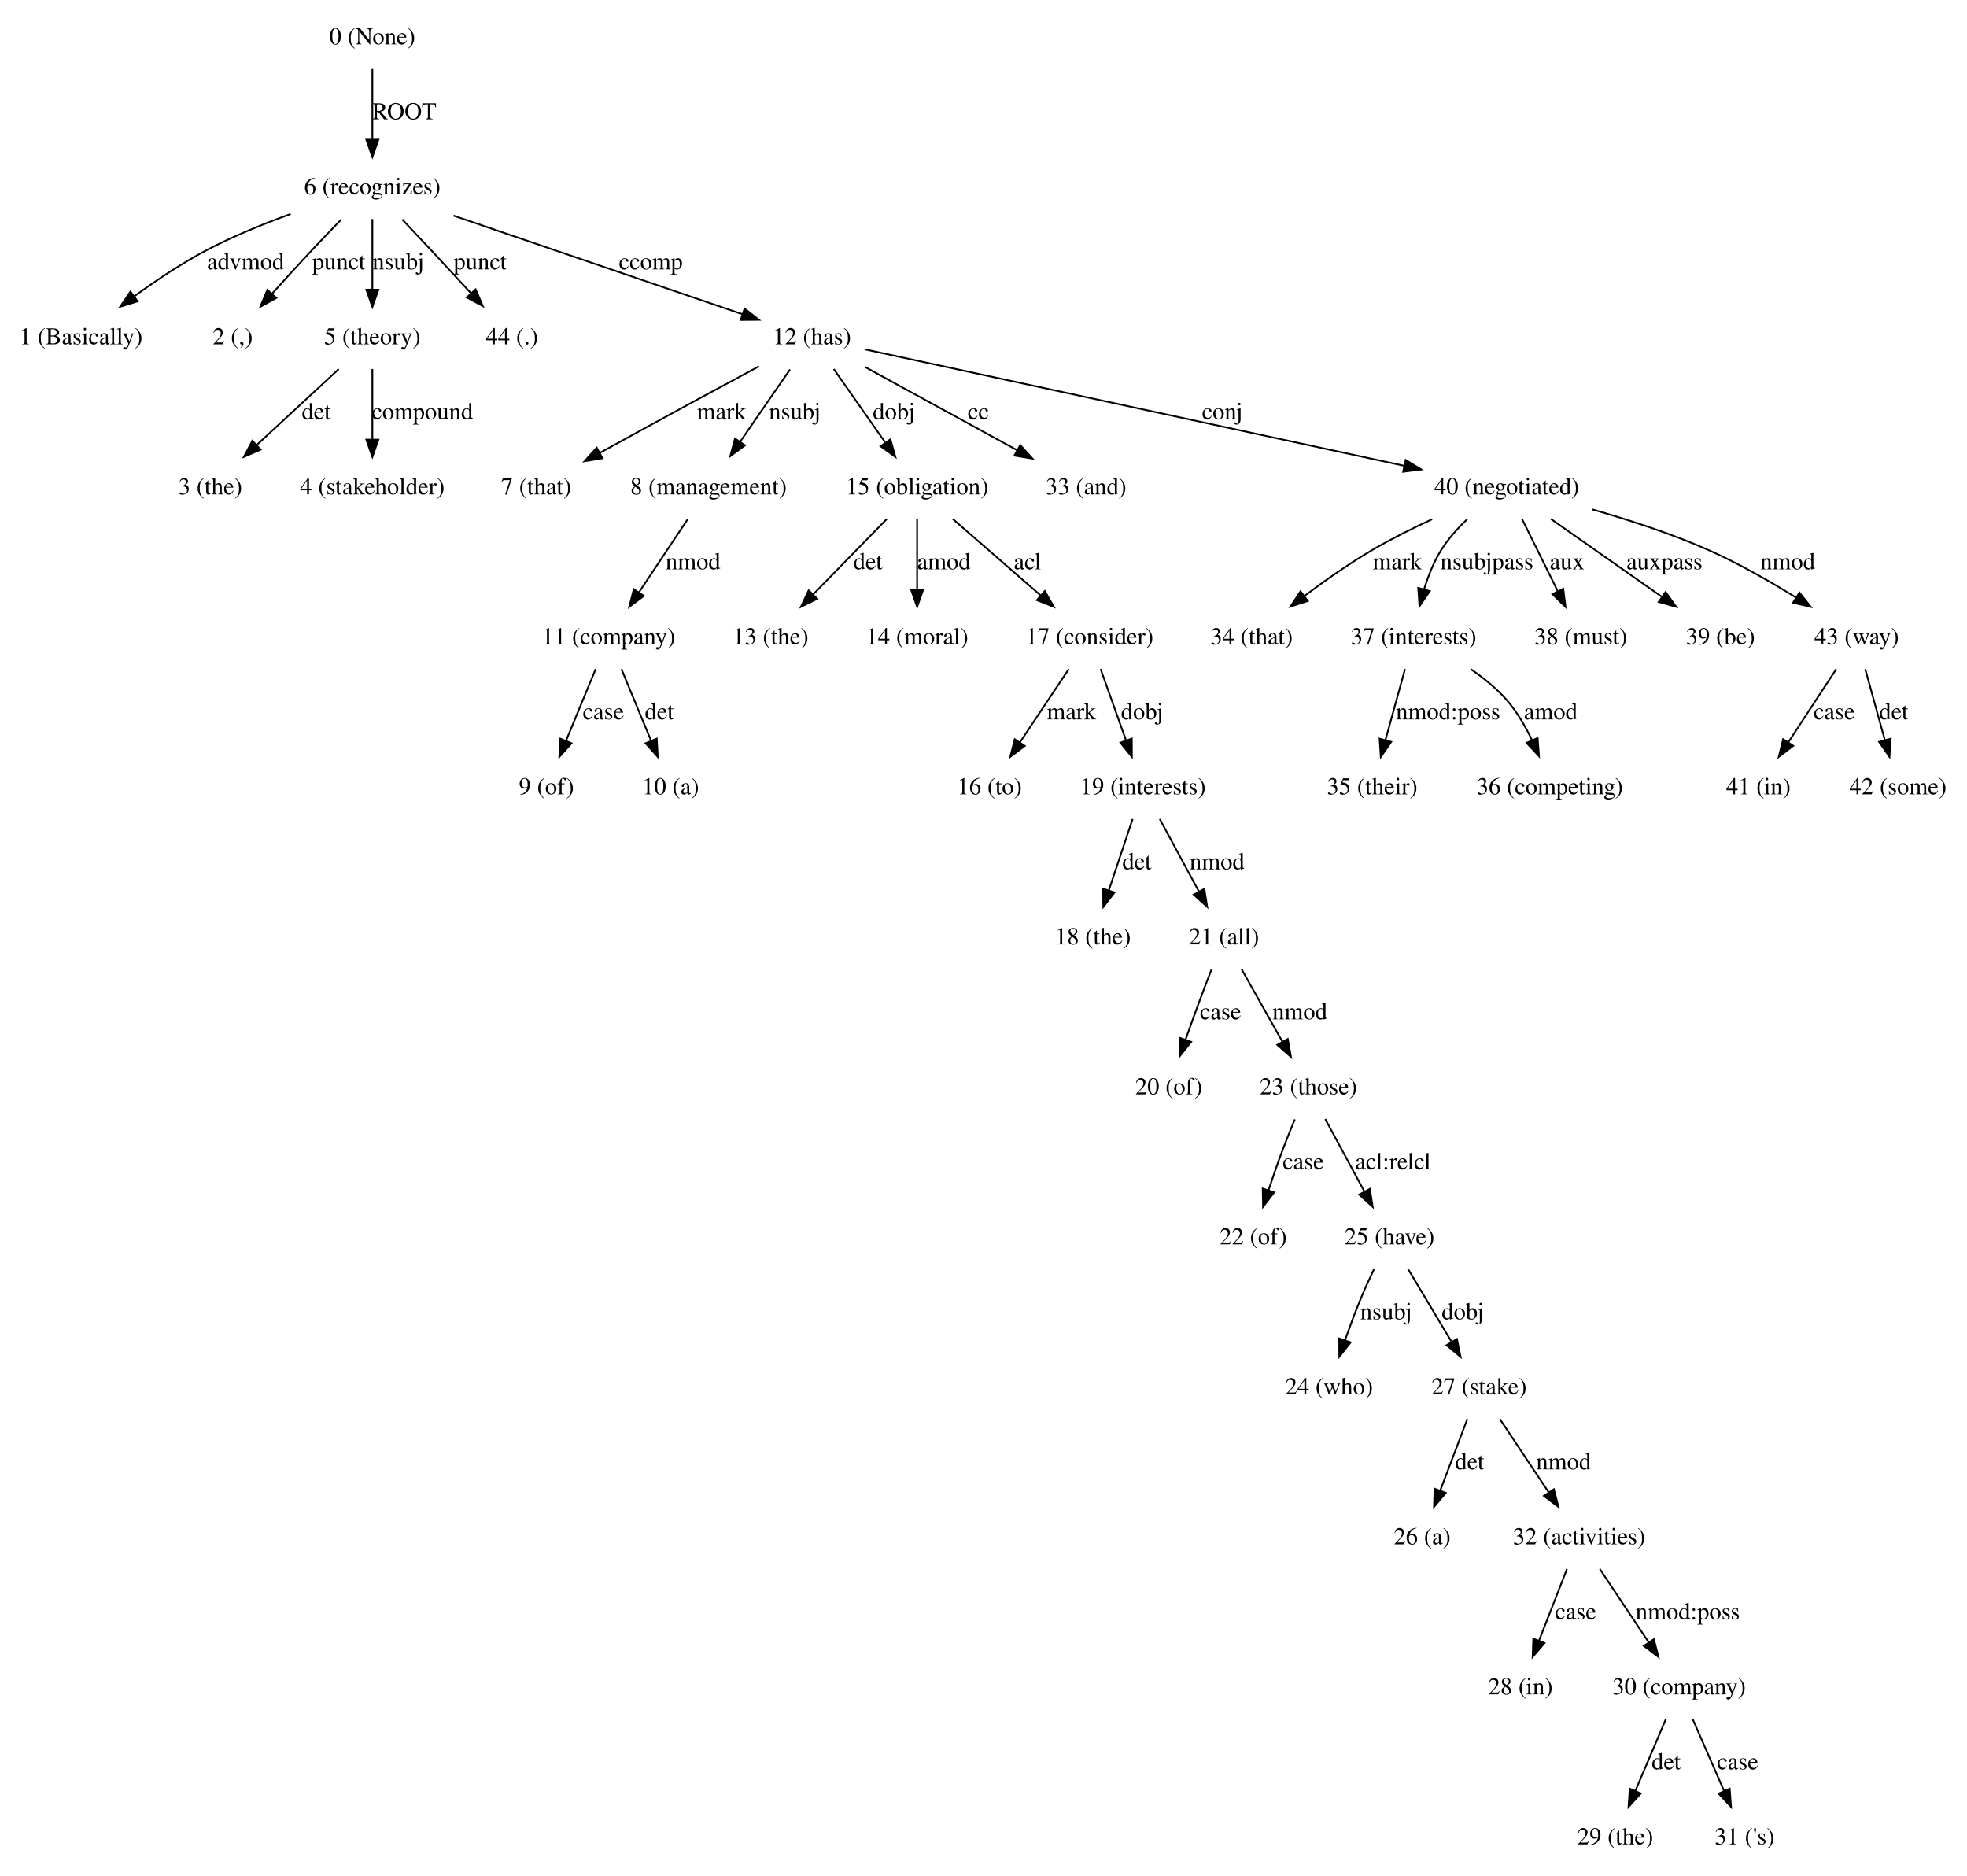
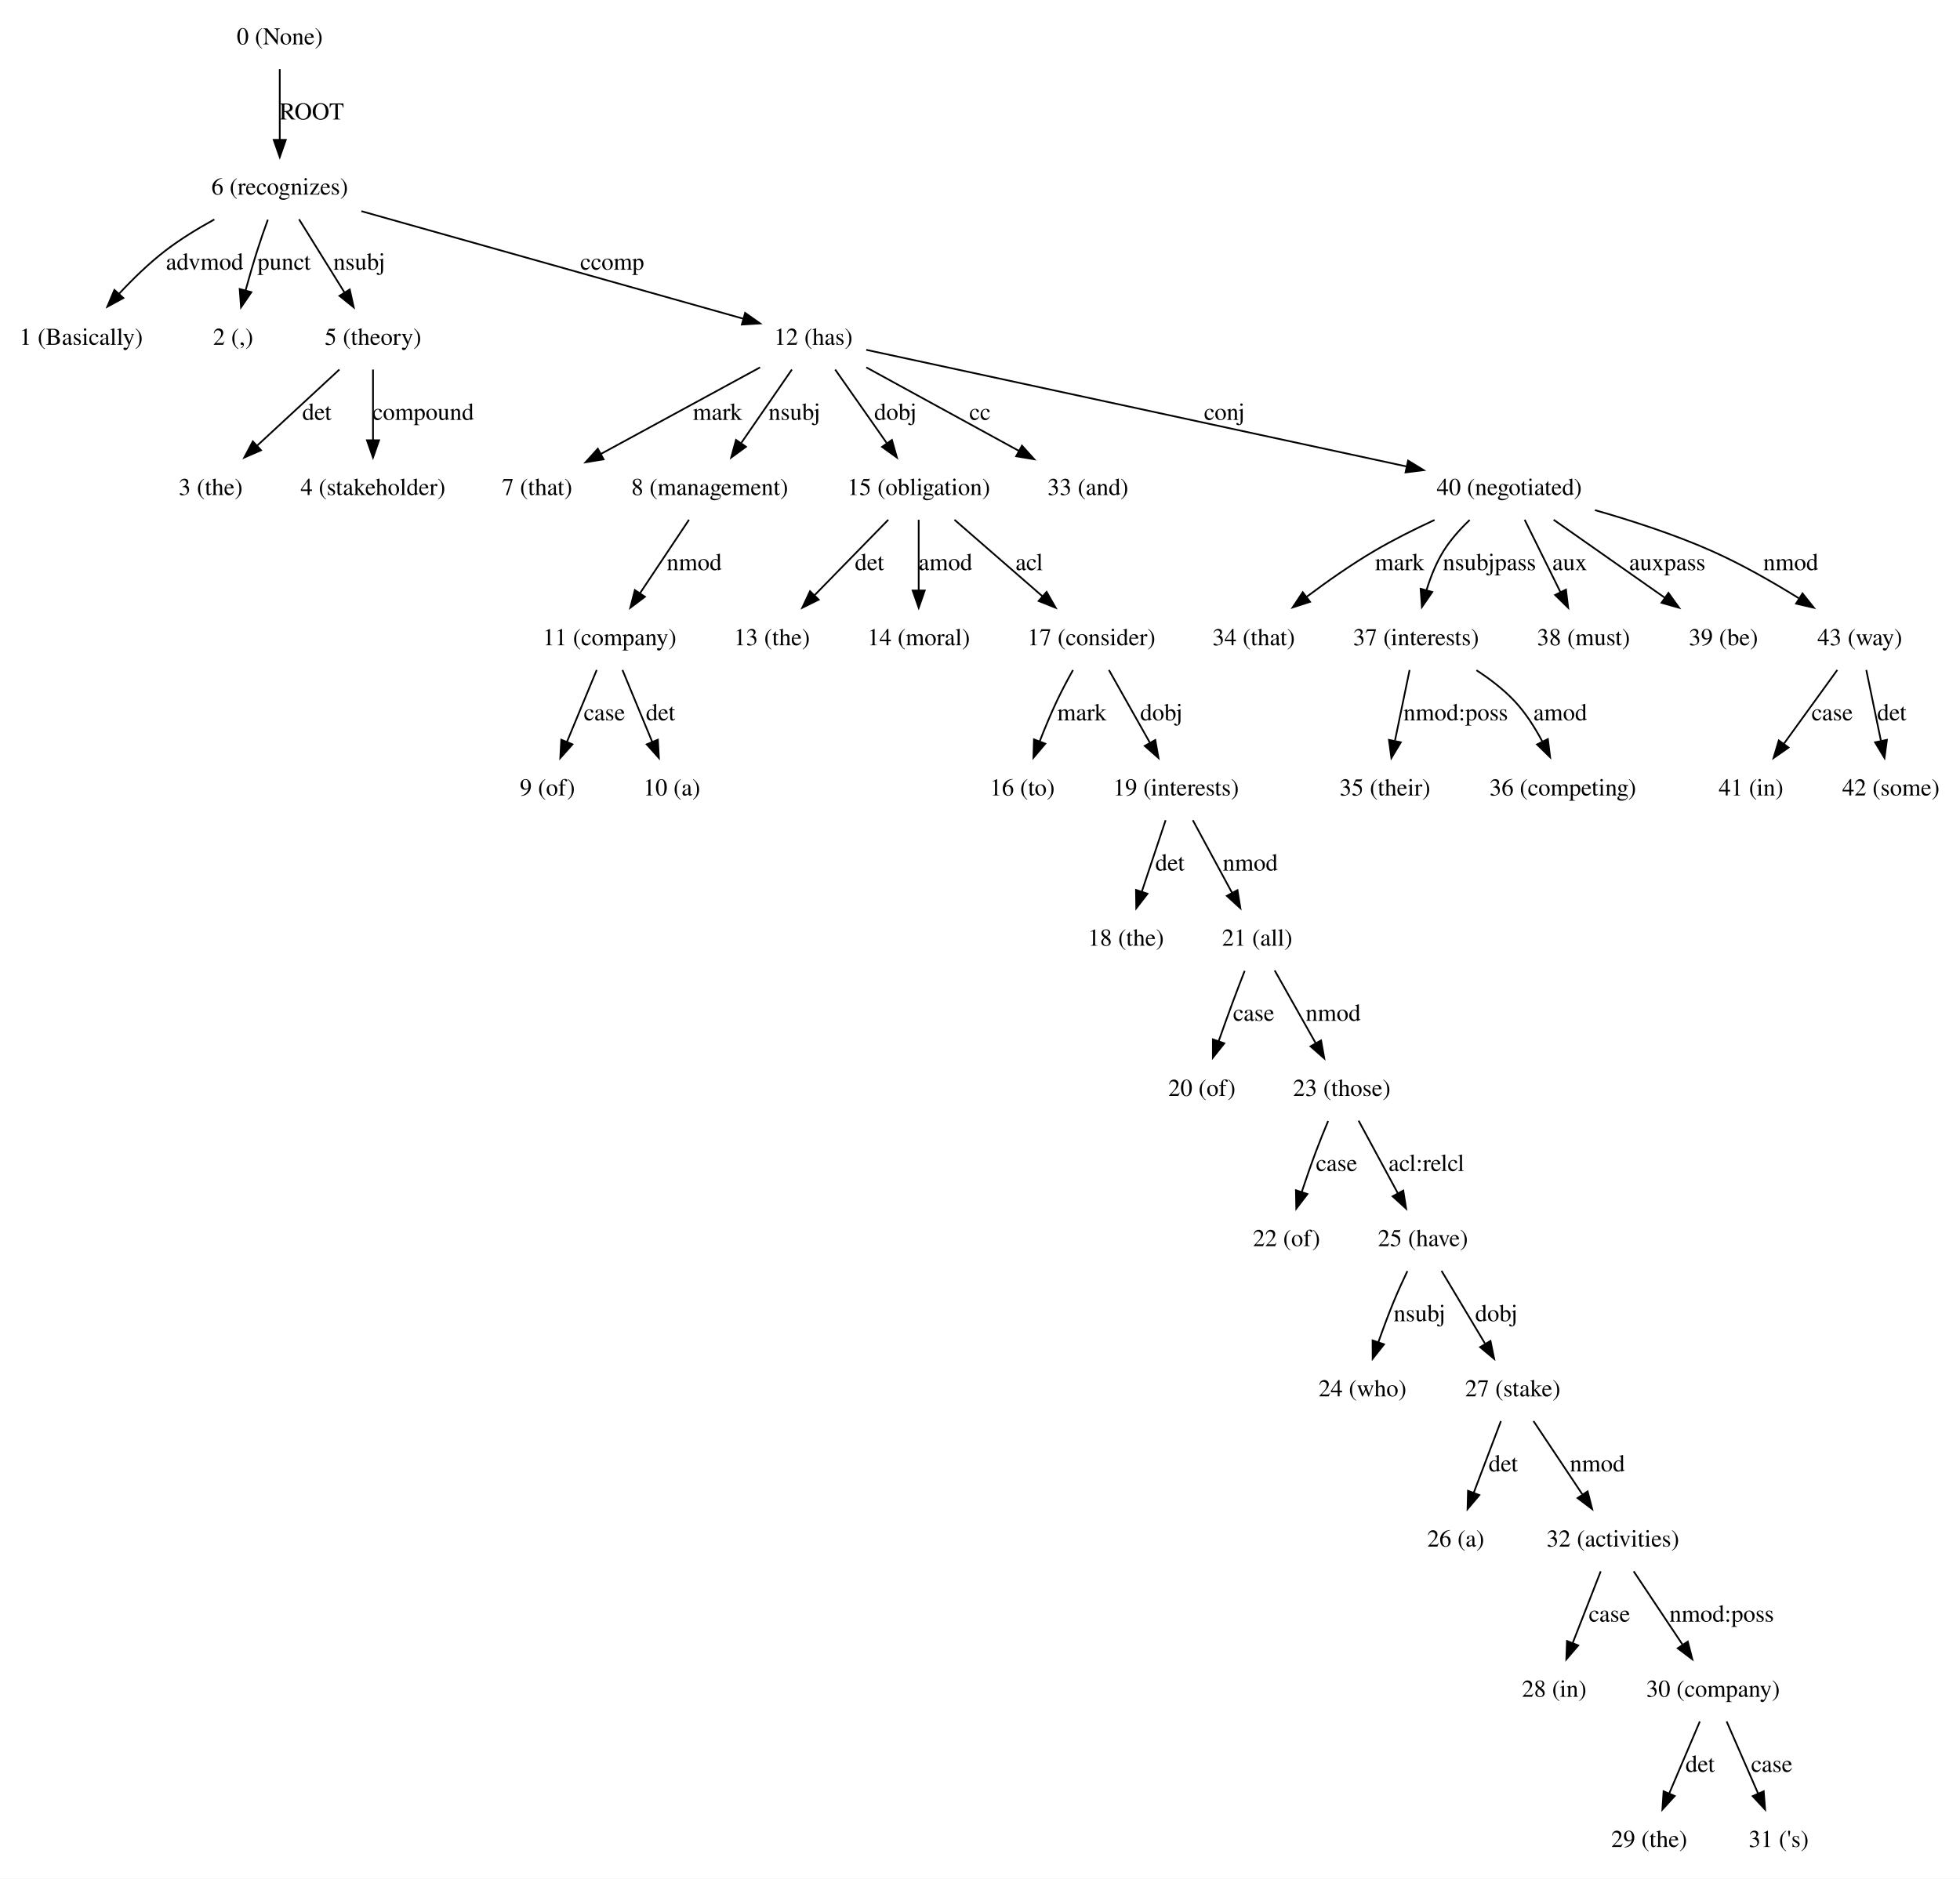
- <svg xmlns="http://www.w3.org/2000/svg" width="1141pt" height="1088pt" viewBox="0.00 0.00 1141.00 1088.00">
+ <svg xmlns="http://www.w3.org/2000/svg" width="1135pt" height="1088pt" viewBox="0.00 0.00 1135.00 1088.00">
  <g id="graph0" class="graph" transform="scale(1 1) rotate(0) translate(4 1084)">
-     <polygon fill="#ffffff" stroke="transparent" points="-4,4 -4,-1084 1137,-1084 1137,4 -4,4" />
+     <polygon fill="#ffffff" stroke="transparent" points="-4,4 -4,-1084 1131,-1084 1131,4 -4,4" />
    <g id="node1" class="node">
-       <text text-anchor="middle" x="212" y="-1058.3" font-family="Times,serif" font-size="14.00" fill="#000000">0 (None)</text>
+       <text text-anchor="middle" x="158" y="-1058.3" font-family="Times,serif" font-size="14.00" fill="#000000">0 (None)</text>
    </g>
    <g id="node2" class="node">
-       <text text-anchor="middle" x="212" y="-971.3" font-family="Times,serif" font-size="14.00" fill="#000000">6 (recognizes)</text>
+       <text text-anchor="middle" x="158" y="-971.3" font-family="Times,serif" font-size="14.00" fill="#000000">6 (recognizes)</text>
    </g>
    <g id="edge1" class="edge">
-       <path fill="none" stroke="#000000" d="M212,-1043.974C212,-1032.192 212,-1016.561 212,-1003.158" />
-       <polygon fill="#000000" stroke="#000000" points="215.5,-1003.003 212,-993.003 208.5,-1003.003 215.5,-1003.003" />
-       <text text-anchor="middle" x="230.5" y="-1014.8" font-family="Times,serif" font-size="14.00" fill="#000000">ROOT</text>
+       <path fill="none" stroke="#000000" d="M158,-1043.974C158,-1032.192 158,-1016.561 158,-1003.158" />
+       <polygon fill="#000000" stroke="#000000" points="161.5,-1003.003 158,-993.003 154.5,-1003.003 161.5,-1003.003" />
+       <text text-anchor="middle" x="176.5" y="-1014.8" font-family="Times,serif" font-size="14.00" fill="#000000">ROOT</text>
    </g>
    <g id="node3" class="node">
      <text text-anchor="middle" x="43" y="-884.3" font-family="Times,serif" font-size="14.00" fill="#000000">1 (Basically)</text>
    </g>
    <g id="edge4" class="edge">
-       <path fill="none" stroke="#000000" d="M164.587,-959.892C148.764,-954.154 131.28,-947.039 116,-939 101.548,-931.397 86.594,-921.386 74.013,-912.248" />
-       <polygon fill="#000000" stroke="#000000" points="75.837,-909.243 65.718,-906.102 71.669,-914.867 75.837,-909.243" />
-       <text text-anchor="middle" x="138.5" y="-927.8" font-family="Times,serif" font-size="14.00" fill="#000000">advmod</text>
+       <path fill="none" stroke="#000000" d="M120.109,-956.909C110.573,-951.673 100.609,-945.577 92,-939 82.438,-931.695 73.016,-922.509 65.028,-913.953" />
+       <polygon fill="#000000" stroke="#000000" points="67.442,-911.404 58.133,-906.344 62.255,-916.104 67.442,-911.404" />
+       <text text-anchor="middle" x="114.5" y="-927.8" font-family="Times,serif" font-size="14.00" fill="#000000">advmod</text>
    </g>
    <g id="node4" class="node">
      <text text-anchor="middle" x="131" y="-884.3" font-family="Times,serif" font-size="14.00" fill="#000000">2 (,)</text>
    </g>
    <g id="edge5" class="edge">
-       <path fill="none" stroke="#000000" d="M194.061,-956.813C188.544,-951.149 182.482,-944.854 177,-939 169.341,-930.822 161.107,-921.776 153.752,-913.601" />
-       <polygon fill="#000000" stroke="#000000" points="156.298,-911.197 147.017,-906.087 151.085,-915.87 156.298,-911.197" />
-       <text text-anchor="middle" x="192.5" y="-927.8" font-family="Times,serif" font-size="14.00" fill="#000000">punct</text>
+       <path fill="none" stroke="#000000" d="M151.106,-956.781C149.048,-951.115 146.849,-944.827 145,-939 142.633,-931.539 140.29,-923.392 138.217,-915.842" />
+       <polygon fill="#000000" stroke="#000000" points="141.558,-914.788 135.582,-906.039 134.798,-916.605 141.558,-914.788" />
+       <text text-anchor="middle" x="160.5" y="-927.8" font-family="Times,serif" font-size="14.00" fill="#000000">punct</text>
    </g>
    <g id="node7" class="node">
      <text text-anchor="middle" x="212" y="-884.3" font-family="Times,serif" font-size="14.00" fill="#000000">5 (theory)</text>
    </g>
+     <g id="edge6" class="edge">
+       <path fill="none" stroke="#000000" d="M169.189,-956.973C176.791,-944.725 186.976,-928.317 195.504,-914.577" />
+       <polygon fill="#000000" stroke="#000000" points="198.526,-916.346 200.826,-906.003 192.578,-912.654 198.526,-916.346" />
+       <text text-anchor="middle" x="204" y="-927.8" font-family="Times,serif" font-size="14.00" fill="#000000">nsubj</text>
+     </g>
+     <g id="node8" class="node">
+       <text text-anchor="middle" x="467" y="-884.3" font-family="Times,serif" font-size="14.00" fill="#000000">12 (has)</text>
+     </g>
    <g id="edge7" class="edge">
-       <path fill="none" stroke="#000000" d="M212,-956.973C212,-945.192 212,-929.561 212,-916.158" />
-       <polygon fill="#000000" stroke="#000000" points="215.5,-916.003 212,-906.003 208.5,-916.003 215.5,-916.003" />
-       <text text-anchor="middle" x="227" y="-927.8" font-family="Times,serif" font-size="14.00" fill="#000000">nsubj</text>
-     </g>
-     <g id="node8" class="node">
-       <text text-anchor="middle" x="293" y="-884.3" font-family="Times,serif" font-size="14.00" fill="#000000">44 (.)</text>
-     </g>
-     <g id="edge6" class="edge">
-       <path fill="none" stroke="#000000" d="M229.34,-956.727C234.696,-951.059 240.605,-944.783 246,-939 253.516,-930.944 261.663,-922.132 269.03,-914.133" />
-       <polygon fill="#000000" stroke="#000000" points="271.891,-916.192 276.086,-906.463 266.74,-911.453 271.891,-916.192" />
-       <text text-anchor="middle" x="274.5" y="-927.8" font-family="Times,serif" font-size="14.00" fill="#000000">punct</text>
-     </g>
-     <g id="node9" class="node">
-       <text text-anchor="middle" x="467" y="-884.3" font-family="Times,serif" font-size="14.00" fill="#000000">12 (has)</text>
-     </g>
-     <g id="edge8" class="edge">
-       <path fill="none" stroke="#000000" d="M259.068,-958.942C307.199,-942.52 381.177,-917.281 426.695,-901.751" />
-       <polygon fill="#000000" stroke="#000000" points="427.899,-905.038 436.234,-898.497 425.639,-898.413 427.899,-905.038" />
-       <text text-anchor="middle" x="373.5" y="-927.8" font-family="Times,serif" font-size="14.00" fill="#000000">ccomp</text>
+       <path fill="none" stroke="#000000" d="M205.267,-961.692C265.712,-944.673 369.368,-915.489 426.411,-899.428" />
+       <polygon fill="#000000" stroke="#000000" points="427.486,-902.762 436.163,-896.682 425.588,-896.024 427.486,-902.762" />
+       <text text-anchor="middle" x="350.5" y="-927.8" font-family="Times,serif" font-size="14.00" fill="#000000">ccomp</text>
    </g>
    <g id="node5" class="node">
      <text text-anchor="middle" x="118" y="-797.3" font-family="Times,serif" font-size="14.00" fill="#000000">3 (the)</text>
    </g>
    <g id="node6" class="node">
      <text text-anchor="middle" x="212" y="-797.3" font-family="Times,serif" font-size="14.00" fill="#000000">4 (stakeholder)</text>
    </g>
    <g id="edge2" class="edge">
      <path fill="none" stroke="#000000" d="M192.523,-869.973C178.785,-857.259 160.203,-840.06 145.031,-826.018" />
      <polygon fill="#000000" stroke="#000000" points="147.168,-823.227 137.452,-819.003 142.414,-828.365 147.168,-823.227" />
      <text text-anchor="middle" x="179.5" y="-840.8" font-family="Times,serif" font-size="14.00" fill="#000000">det</text>
    </g>
    <g id="edge3" class="edge">
      <path fill="none" stroke="#000000" d="M212,-869.973C212,-858.192 212,-842.561 212,-829.158" />
      <polygon fill="#000000" stroke="#000000" points="215.5,-829.003 212,-819.003 208.5,-829.003 215.5,-829.003" />
      <text text-anchor="middle" x="241" y="-840.8" font-family="Times,serif" font-size="14.00" fill="#000000">compound</text>
    </g>
+     <g id="node9" class="node">
+       <text text-anchor="middle" x="307" y="-797.3" font-family="Times,serif" font-size="14.00" fill="#000000">7 (that)</text>
+     </g>
+     <g id="edge11" class="edge">
+       <path fill="none" stroke="#000000" d="M436.15,-871.226C409.88,-856.941 372.064,-836.378 344.137,-821.193" />
+       <polygon fill="#000000" stroke="#000000" points="345.533,-817.968 335.076,-816.266 342.189,-824.118 345.533,-817.968" />
+       <text text-anchor="middle" x="411.5" y="-840.8" font-family="Times,serif" font-size="14.00" fill="#000000">mark</text>
+     </g>
    <g id="node10" class="node">
-       <text text-anchor="middle" x="307" y="-797.3" font-family="Times,serif" font-size="14.00" fill="#000000">7 (that)</text>
+       <text text-anchor="middle" x="407" y="-797.3" font-family="Times,serif" font-size="14.00" fill="#000000">8 (management)</text>
    </g>
    <g id="edge12" class="edge">
-       <path fill="none" stroke="#000000" d="M436.284,-871.567C424.878,-865.446 411.837,-858.426 400,-852 381.566,-841.993 361.124,-830.795 344.111,-821.446" />
-       <polygon fill="#000000" stroke="#000000" points="345.496,-818.213 335.047,-816.462 342.123,-824.347 345.496,-818.213" />
-       <text text-anchor="middle" x="414.5" y="-840.8" font-family="Times,serif" font-size="14.00" fill="#000000">mark</text>
-     </g>
-     <g id="node11" class="node">
-       <text text-anchor="middle" x="407" y="-797.3" font-family="Times,serif" font-size="14.00" fill="#000000">8 (management)</text>
+       <path fill="none" stroke="#000000" d="M454.568,-869.973C446.121,-857.725 434.805,-841.317 425.329,-827.577" />
+       <polygon fill="#000000" stroke="#000000" points="427.975,-825.248 419.416,-819.003 422.212,-829.223 427.975,-825.248" />
+       <text text-anchor="middle" x="456" y="-840.8" font-family="Times,serif" font-size="14.00" fill="#000000">nsubj</text>
+     </g>
+     <g id="node14" class="node">
+       <text text-anchor="middle" x="528" y="-797.3" font-family="Times,serif" font-size="14.00" fill="#000000">15 (obligation)</text>
    </g>
    <g id="edge13" class="edge">
-       <path fill="none" stroke="#000000" d="M454.262,-869.699C450.325,-864.031 445.977,-857.761 442,-852 436.592,-844.167 430.733,-835.643 425.384,-827.847" />
-       <polygon fill="#000000" stroke="#000000" points="428.154,-825.698 419.612,-819.43 422.38,-829.656 428.154,-825.698" />
-       <text text-anchor="middle" x="457" y="-840.8" font-family="Times,serif" font-size="14.00" fill="#000000">nsubj</text>
-     </g>
-     <g id="node15" class="node">
-       <text text-anchor="middle" x="528" y="-797.3" font-family="Times,serif" font-size="14.00" fill="#000000">15 (obligation)</text>
-     </g>
-     <g id="edge14" class="edge">
      <path fill="none" stroke="#000000" d="M479.639,-869.973C488.227,-857.725 499.732,-841.317 509.366,-827.577" />
      <polygon fill="#000000" stroke="#000000" points="512.502,-829.201 515.377,-819.003 506.77,-825.182 512.502,-829.201" />
      <text text-anchor="middle" x="514.5" y="-840.8" font-family="Times,serif" font-size="14.00" fill="#000000">dobj</text>
    </g>
-     <g id="node16" class="node">
+     <g id="node15" class="node">
      <text text-anchor="middle" x="626" y="-797.3" font-family="Times,serif" font-size="14.00" fill="#000000">33 (and)</text>
    </g>
-     <g id="edge15" class="edge">
+     <g id="edge14" class="edge">
      <path fill="none" stroke="#000000" d="M497.657,-871.226C522.79,-857.473 558.558,-837.902 585.953,-822.913" />
      <polygon fill="#000000" stroke="#000000" points="587.802,-825.89 594.895,-818.02 584.442,-819.75 587.802,-825.89" />
      <text text-anchor="middle" x="563.5" y="-840.8" font-family="Times,serif" font-size="14.00" fill="#000000">cc</text>
    </g>
-     <g id="node17" class="node">
+     <g id="node16" class="node">
      <text text-anchor="middle" x="870" y="-797.3" font-family="Times,serif" font-size="14.00" fill="#000000">40 (negotiated)</text>
    </g>
-     <g id="edge16" class="edge">
+     <g id="edge15" class="edge">
      <path fill="none" stroke="#000000" d="M497.621,-881.389C564.233,-867.009 723.294,-832.671 810.428,-813.861" />
      <polygon fill="#000000" stroke="#000000" points="811.393,-817.233 820.429,-811.701 809.915,-810.39 811.393,-817.233" />
      <text text-anchor="middle" x="705" y="-840.8" font-family="Times,serif" font-size="14.00" fill="#000000">conj</text>
    </g>
-     <g id="node12" class="node">
+     <g id="node11" class="node">
      <text text-anchor="middle" x="349" y="-710.3" font-family="Times,serif" font-size="14.00" fill="#000000">11 (company)</text>
    </g>
-     <g id="edge9" class="edge">
+     <g id="edge8" class="edge">
      <path fill="none" stroke="#000000" d="M394.982,-782.973C386.817,-770.725 375.878,-754.317 366.718,-740.577" />
      <polygon fill="#000000" stroke="#000000" points="369.462,-738.382 361.002,-732.003 363.637,-742.265 369.462,-738.382" />
      <text text-anchor="middle" x="398" y="-753.8" font-family="Times,serif" font-size="14.00" fill="#000000">nmod</text>
    </g>
-     <g id="node13" class="node">
+     <g id="node12" class="node">
      <text text-anchor="middle" x="313" y="-623.3" font-family="Times,serif" font-size="14.00" fill="#000000">9 (of)</text>
    </g>
-     <g id="edge10" class="edge">
+     <g id="edge9" class="edge">
      <path fill="none" stroke="#000000" d="M341.541,-695.973C336.569,-683.958 329.941,-667.94 324.323,-654.365" />
      <polygon fill="#000000" stroke="#000000" points="327.507,-652.905 320.45,-645.003 321.039,-655.582 327.507,-652.905" />
      <text text-anchor="middle" x="346" y="-666.8" font-family="Times,serif" font-size="14.00" fill="#000000">case</text>
    </g>
-     <g id="node14" class="node">
+     <g id="node13" class="node">
      <text text-anchor="middle" x="385" y="-623.3" font-family="Times,serif" font-size="14.00" fill="#000000">10 (a)</text>
    </g>
-     <g id="edge11" class="edge">
+     <g id="edge10" class="edge">
      <path fill="none" stroke="#000000" d="M356.459,-695.973C361.431,-683.958 368.059,-667.94 373.677,-654.365" />
      <polygon fill="#000000" stroke="#000000" points="376.961,-655.582 377.55,-645.003 370.493,-652.905 376.961,-655.582" />
      <text text-anchor="middle" x="378.5" y="-666.8" font-family="Times,serif" font-size="14.00" fill="#000000">det</text>
    </g>
-     <g id="node18" class="node">
+     <g id="node17" class="node">
      <text text-anchor="middle" x="443" y="-710.3" font-family="Times,serif" font-size="14.00" fill="#000000">13 (the)</text>
    </g>
-     <g id="edge17" class="edge">
+     <g id="edge16" class="edge">
      <path fill="none" stroke="#000000" d="M510.388,-782.973C498.079,-770.375 481.47,-753.375 467.822,-739.405" />
      <polygon fill="#000000" stroke="#000000" points="470.081,-736.71 460.589,-732.003 465.074,-741.602 470.081,-736.71" />
      <text text-anchor="middle" x="499.5" y="-753.8" font-family="Times,serif" font-size="14.00" fill="#000000">det</text>
    </g>
-     <g id="node19" class="node">
+     <g id="node18" class="node">
      <text text-anchor="middle" x="528" y="-710.3" font-family="Times,serif" font-size="14.00" fill="#000000">14 (moral)</text>
    </g>
-     <g id="edge18" class="edge">
+     <g id="edge17" class="edge">
      <path fill="none" stroke="#000000" d="M528,-782.973C528,-771.192 528,-755.561 528,-742.158" />
      <polygon fill="#000000" stroke="#000000" points="531.5,-742.003 528,-732.003 524.5,-742.003 531.5,-742.003" />
      <text text-anchor="middle" x="543.5" y="-753.8" font-family="Times,serif" font-size="14.00" fill="#000000">amod</text>
    </g>
-     <g id="node20" class="node">
+     <g id="node19" class="node">
      <text text-anchor="middle" x="628" y="-710.3" font-family="Times,serif" font-size="14.00" fill="#000000">17 (consider)</text>
    </g>
-     <g id="edge19" class="edge">
+     <g id="edge18" class="edge">
      <path fill="none" stroke="#000000" d="M548.72,-782.973C563.469,-770.142 583.466,-752.744 599.687,-738.633" />
      <polygon fill="#000000" stroke="#000000" points="602.059,-741.208 607.307,-732.003 597.465,-735.927 602.059,-741.208" />
      <text text-anchor="middle" x="592" y="-753.8" font-family="Times,serif" font-size="14.00" fill="#000000">acl</text>
    </g>
-     <g id="node37" class="node">
+     <g id="node36" class="node">
      <text text-anchor="middle" x="722" y="-710.3" font-family="Times,serif" font-size="14.00" fill="#000000">34 (that)</text>
    </g>
-     <g id="edge38" class="edge">
+     <g id="edge37" class="edge">
      <path fill="none" stroke="#000000" d="M826.719,-782.864C815.203,-777.545 802.931,-771.42 792,-765 778.645,-757.157 764.706,-747.369 752.813,-738.471" />
      <polygon fill="#000000" stroke="#000000" points="754.632,-735.457 744.553,-732.19 750.394,-741.029 754.632,-735.457" />
      <text text-anchor="middle" x="806.5" y="-753.8" font-family="Times,serif" font-size="14.00" fill="#000000">mark</text>
    </g>
-     <g id="node40" class="node">
+     <g id="node39" class="node">
      <text text-anchor="middle" x="816" y="-710.3" font-family="Times,serif" font-size="14.00" fill="#000000">37 (interests)</text>
    </g>
-     <g id="edge39" class="edge">
+     <g id="edge38" class="edge">
      <path fill="none" stroke="#000000" d="M847.065,-782.853C841.524,-777.577 836.043,-771.475 832,-765 827.694,-758.104 824.461,-749.955 822.072,-742.218" />
      <polygon fill="#000000" stroke="#000000" points="825.408,-741.149 819.396,-732.425 818.655,-742.994 825.408,-741.149" />
      <text text-anchor="middle" x="858.5" y="-753.8" font-family="Times,serif" font-size="14.00" fill="#000000">nsubjpass</text>
    </g>
-     <g id="node41" class="node">
+     <g id="node40" class="node">
      <text text-anchor="middle" x="913" y="-710.3" font-family="Times,serif" font-size="14.00" fill="#000000">38 (must)</text>
    </g>
-     <g id="edge40" class="edge">
+     <g id="edge39" class="edge">
      <path fill="none" stroke="#000000" d="M878.91,-782.973C884.906,-770.842 892.919,-754.629 899.67,-740.97" />
      <polygon fill="#000000" stroke="#000000" points="902.808,-742.519 904.102,-732.003 896.533,-739.417 902.808,-742.519" />
      <text text-anchor="middle" x="905" y="-753.8" font-family="Times,serif" font-size="14.00" fill="#000000">aux</text>
    </g>
-     <g id="node42" class="node">
+     <g id="node41" class="node">
      <text text-anchor="middle" x="994" y="-710.3" font-family="Times,serif" font-size="14.00" fill="#000000">39 (be)</text>
    </g>
-     <g id="edge41" class="edge">
+     <g id="edge40" class="edge">
      <path fill="none" stroke="#000000" d="M895.693,-782.973C914.314,-769.909 939.682,-752.11 959.984,-737.866" />
      <polygon fill="#000000" stroke="#000000" points="962.164,-740.612 968.34,-732.003 958.144,-734.882 962.164,-740.612" />
      <text text-anchor="middle" x="961.5" y="-753.8" font-family="Times,serif" font-size="14.00" fill="#000000">auxpass</text>
    </g>
-     <g id="node43" class="node">
+     <g id="node42" class="node">
      <text text-anchor="middle" x="1073" y="-710.3" font-family="Times,serif" font-size="14.00" fill="#000000">43 (way)</text>
    </g>
-     <g id="edge42" class="edge">
+     <g id="edge41" class="edge">
      <path fill="none" stroke="#000000" d="M919.613,-788.547C940.793,-782.516 965.528,-774.509 987,-765 1004.381,-757.303 1022.628,-746.859 1037.821,-737.426" />
      <polygon fill="#000000" stroke="#000000" points="1039.798,-740.317 1046.383,-732.018 1036.059,-734.399 1039.798,-740.317" />
      <text text-anchor="middle" x="1033" y="-753.8" font-family="Times,serif" font-size="14.00" fill="#000000">nmod</text>
    </g>
+     <g id="node20" class="node">
+       <text text-anchor="middle" x="588" y="-623.3" font-family="Times,serif" font-size="14.00" fill="#000000">16 (to)</text>
+     </g>
+     <g id="edge19" class="edge">
+       <path fill="none" stroke="#000000" d="M617.345,-695.932C614.176,-690.273 610.804,-683.95 608,-678 604.504,-670.582 601.095,-662.376 598.11,-654.754" />
+       <polygon fill="#000000" stroke="#000000" points="601.294,-653.281 594.458,-645.186 594.754,-655.777 601.294,-653.281" />
+       <text text-anchor="middle" x="622.5" y="-666.8" font-family="Times,serif" font-size="14.00" fill="#000000">mark</text>
+     </g>
    <g id="node21" class="node">
-       <text text-anchor="middle" x="570" y="-623.3" font-family="Times,serif" font-size="14.00" fill="#000000">16 (to)</text>
+       <text text-anchor="middle" x="677" y="-623.3" font-family="Times,serif" font-size="14.00" fill="#000000">19 (interests)</text>
    </g>
    <g id="edge20" class="edge">
-       <path fill="none" stroke="#000000" d="M615.982,-695.973C607.817,-683.725 596.878,-667.317 587.718,-653.577" />
-       <polygon fill="#000000" stroke="#000000" points="590.462,-651.382 582.002,-645.003 584.637,-655.265 590.462,-651.382" />
-       <text text-anchor="middle" x="617.5" y="-666.8" font-family="Times,serif" font-size="14.00" fill="#000000">mark</text>
+       <path fill="none" stroke="#000000" d="M638.153,-695.973C644.986,-683.842 654.117,-667.629 661.81,-653.97" />
+       <polygon fill="#000000" stroke="#000000" points="665.002,-655.434 666.86,-645.003 658.903,-651.999 665.002,-655.434" />
+       <text text-anchor="middle" x="668.5" y="-666.8" font-family="Times,serif" font-size="14.00" fill="#000000">dobj</text>
    </g>
    <g id="node22" class="node">
-       <text text-anchor="middle" x="659" y="-623.3" font-family="Times,serif" font-size="14.00" fill="#000000">19 (interests)</text>
+       <text text-anchor="middle" x="648" y="-536.3" font-family="Times,serif" font-size="14.00" fill="#000000">18 (the)</text>
    </g>
    <g id="edge21" class="edge">
-       <path fill="none" stroke="#000000" d="M634.423,-695.973C638.663,-684.075 644.302,-668.251 649.108,-654.761" />
-       <polygon fill="#000000" stroke="#000000" points="652.525,-655.598 652.585,-645.003 645.932,-653.248 652.525,-655.598" />
-       <text text-anchor="middle" x="658.5" y="-666.8" font-family="Times,serif" font-size="14.00" fill="#000000">dobj</text>
+       <path fill="none" stroke="#000000" d="M670.991,-608.973C667.025,-597.075 661.75,-581.251 657.254,-567.761" />
+       <polygon fill="#000000" stroke="#000000" points="660.484,-566.383 654.001,-558.003 653.843,-568.597 660.484,-566.383" />
+       <text text-anchor="middle" x="673.5" y="-579.8" font-family="Times,serif" font-size="14.00" fill="#000000">det</text>
    </g>
    <g id="node23" class="node">
-       <text text-anchor="middle" x="630" y="-536.3" font-family="Times,serif" font-size="14.00" fill="#000000">18 (the)</text>
+       <text text-anchor="middle" x="724" y="-536.3" font-family="Times,serif" font-size="14.00" fill="#000000">21 (all)</text>
    </g>
    <g id="edge22" class="edge">
-       <path fill="none" stroke="#000000" d="M652.991,-608.973C649.025,-597.075 643.75,-581.251 639.254,-567.761" />
-       <polygon fill="#000000" stroke="#000000" points="642.484,-566.383 636.001,-558.003 635.843,-568.597 642.484,-566.383" />
-       <text text-anchor="middle" x="655.5" y="-579.8" font-family="Times,serif" font-size="14.00" fill="#000000">det</text>
+       <path fill="none" stroke="#000000" d="M686.738,-608.973C693.292,-596.842 702.051,-580.629 709.43,-566.97" />
+       <polygon fill="#000000" stroke="#000000" points="712.6,-568.465 714.274,-558.003 706.442,-565.138 712.6,-568.465" />
+       <text text-anchor="middle" x="720" y="-579.8" font-family="Times,serif" font-size="14.00" fill="#000000">nmod</text>
    </g>
    <g id="node24" class="node">
-       <text text-anchor="middle" x="706" y="-536.3" font-family="Times,serif" font-size="14.00" fill="#000000">21 (all)</text>
+       <text text-anchor="middle" x="692" y="-449.3" font-family="Times,serif" font-size="14.00" fill="#000000">20 (of)</text>
    </g>
    <g id="edge23" class="edge">
-       <path fill="none" stroke="#000000" d="M668.738,-608.973C675.292,-596.842 684.051,-580.629 691.43,-566.97" />
-       <polygon fill="#000000" stroke="#000000" points="694.6,-568.465 696.274,-558.003 688.442,-565.138 694.6,-568.465" />
-       <text text-anchor="middle" x="702" y="-579.8" font-family="Times,serif" font-size="14.00" fill="#000000">nmod</text>
+       <path fill="none" stroke="#000000" d="M716.766,-521.729C714.556,-516.061 712.145,-509.785 710,-504 707.262,-496.616 704.386,-488.596 701.756,-481.149" />
+       <polygon fill="#000000" stroke="#000000" points="704.971,-479.741 698.359,-471.463 698.366,-482.058 704.971,-479.741" />
+       <text text-anchor="middle" x="722" y="-492.8" font-family="Times,serif" font-size="14.00" fill="#000000">case</text>
    </g>
    <g id="node25" class="node">
-       <text text-anchor="middle" x="674" y="-449.3" font-family="Times,serif" font-size="14.00" fill="#000000">20 (of)</text>
+       <text text-anchor="middle" x="773" y="-449.3" font-family="Times,serif" font-size="14.00" fill="#000000">23 (those)</text>
    </g>
    <g id="edge24" class="edge">
-       <path fill="none" stroke="#000000" d="M698.766,-521.729C696.556,-516.061 694.145,-509.785 692,-504 689.262,-496.616 686.386,-488.596 683.756,-481.149" />
-       <polygon fill="#000000" stroke="#000000" points="686.971,-479.741 680.359,-471.463 680.366,-482.058 686.971,-479.741" />
-       <text text-anchor="middle" x="704" y="-492.8" font-family="Times,serif" font-size="14.00" fill="#000000">case</text>
+       <path fill="none" stroke="#000000" d="M734.153,-521.973C740.986,-509.842 750.117,-493.629 757.81,-479.97" />
+       <polygon fill="#000000" stroke="#000000" points="761.002,-481.434 762.86,-471.003 754.903,-477.999 761.002,-481.434" />
+       <text text-anchor="middle" x="768" y="-492.8" font-family="Times,serif" font-size="14.00" fill="#000000">nmod</text>
    </g>
    <g id="node26" class="node">
-       <text text-anchor="middle" x="755" y="-449.3" font-family="Times,serif" font-size="14.00" fill="#000000">23 (those)</text>
+       <text text-anchor="middle" x="741" y="-362.3" font-family="Times,serif" font-size="14.00" fill="#000000">22 (of)</text>
    </g>
    <g id="edge25" class="edge">
-       <path fill="none" stroke="#000000" d="M716.153,-521.973C722.986,-509.842 732.117,-493.629 739.81,-479.97" />
-       <polygon fill="#000000" stroke="#000000" points="743.002,-481.434 744.86,-471.003 736.903,-477.999 743.002,-481.434" />
-       <text text-anchor="middle" x="750" y="-492.8" font-family="Times,serif" font-size="14.00" fill="#000000">nmod</text>
+       <path fill="none" stroke="#000000" d="M765.109,-434.789C762.736,-429.124 760.184,-422.834 758,-417 755.178,-409.464 752.329,-401.219 749.791,-393.598" />
+       <polygon fill="#000000" stroke="#000000" points="753.102,-392.463 746.662,-384.05 746.45,-394.643 753.102,-392.463" />
+       <text text-anchor="middle" x="770" y="-405.8" font-family="Times,serif" font-size="14.00" fill="#000000">case</text>
    </g>
    <g id="node27" class="node">
-       <text text-anchor="middle" x="723" y="-362.3" font-family="Times,serif" font-size="14.00" fill="#000000">22 (of)</text>
+       <text text-anchor="middle" x="820" y="-362.3" font-family="Times,serif" font-size="14.00" fill="#000000">25 (have)</text>
    </g>
    <g id="edge26" class="edge">
-       <path fill="none" stroke="#000000" d="M747.109,-434.789C744.736,-429.124 742.184,-422.834 740,-417 737.178,-409.464 734.329,-401.219 731.791,-393.598" />
-       <polygon fill="#000000" stroke="#000000" points="735.102,-392.463 728.662,-384.05 728.45,-394.643 735.102,-392.463" />
-       <text text-anchor="middle" x="752" y="-405.8" font-family="Times,serif" font-size="14.00" fill="#000000">case</text>
+       <path fill="none" stroke="#000000" d="M782.738,-434.974C789.292,-422.842 798.051,-406.629 805.43,-392.97" />
+       <polygon fill="#000000" stroke="#000000" points="808.6,-394.465 810.274,-384.003 802.442,-391.138 808.6,-394.465" />
+       <text text-anchor="middle" x="822" y="-405.8" font-family="Times,serif" font-size="14.00" fill="#000000">acl:relcl</text>
    </g>
    <g id="node28" class="node">
-       <text text-anchor="middle" x="802" y="-362.3" font-family="Times,serif" font-size="14.00" fill="#000000">25 (have)</text>
+       <text text-anchor="middle" x="785" y="-275.3" font-family="Times,serif" font-size="14.00" fill="#000000">24 (who)</text>
    </g>
    <g id="edge27" class="edge">
-       <path fill="none" stroke="#000000" d="M764.738,-434.974C771.292,-422.842 780.051,-406.629 787.43,-392.97" />
-       <polygon fill="#000000" stroke="#000000" points="790.6,-394.465 792.274,-384.003 784.442,-391.138 790.6,-394.465" />
-       <text text-anchor="middle" x="804" y="-405.8" font-family="Times,serif" font-size="14.00" fill="#000000">acl:relcl</text>
+       <path fill="none" stroke="#000000" d="M810.987,-347.847C808.295,-342.184 805.419,-335.881 803,-330 799.92,-322.513 796.874,-314.284 794.187,-306.663" />
+       <polygon fill="#000000" stroke="#000000" points="797.46,-305.418 790.889,-297.107 790.842,-307.701 797.46,-305.418" />
+       <text text-anchor="middle" x="818" y="-318.8" font-family="Times,serif" font-size="14.00" fill="#000000">nsubj</text>
    </g>
    <g id="node29" class="node">
-       <text text-anchor="middle" x="767" y="-275.3" font-family="Times,serif" font-size="14.00" fill="#000000">24 (who)</text>
+       <text text-anchor="middle" x="872" y="-275.3" font-family="Times,serif" font-size="14.00" fill="#000000">27 (stake)</text>
    </g>
    <g id="edge28" class="edge">
-       <path fill="none" stroke="#000000" d="M792.987,-347.847C790.295,-342.184 787.419,-335.881 785,-330 781.92,-322.513 778.874,-314.284 776.187,-306.663" />
-       <polygon fill="#000000" stroke="#000000" points="779.46,-305.418 772.889,-297.107 772.842,-307.701 779.46,-305.418" />
-       <text text-anchor="middle" x="800" y="-318.8" font-family="Times,serif" font-size="14.00" fill="#000000">nsubj</text>
+       <path fill="none" stroke="#000000" d="M830.774,-347.974C838.026,-335.842 847.716,-319.629 855.88,-305.97" />
+       <polygon fill="#000000" stroke="#000000" points="859.113,-307.383 861.239,-297.003 853.105,-303.791 859.113,-307.383" />
+       <text text-anchor="middle" x="862.5" y="-318.8" font-family="Times,serif" font-size="14.00" fill="#000000">dobj</text>
    </g>
    <g id="node30" class="node">
-       <text text-anchor="middle" x="854" y="-275.3" font-family="Times,serif" font-size="14.00" fill="#000000">27 (stake)</text>
+       <text text-anchor="middle" x="839" y="-188.3" font-family="Times,serif" font-size="14.00" fill="#000000">26 (a)</text>
    </g>
    <g id="edge29" class="edge">
-       <path fill="none" stroke="#000000" d="M812.774,-347.974C820.026,-335.842 829.716,-319.629 837.88,-305.97" />
-       <polygon fill="#000000" stroke="#000000" points="841.113,-307.383 843.239,-297.003 835.105,-303.791 841.113,-307.383" />
-       <text text-anchor="middle" x="844.5" y="-318.8" font-family="Times,serif" font-size="14.00" fill="#000000">dobj</text>
+       <path fill="none" stroke="#000000" d="M865.162,-260.974C860.605,-248.958 854.529,-232.94 849.38,-219.365" />
+       <polygon fill="#000000" stroke="#000000" points="852.648,-218.112 845.829,-210.003 846.103,-220.595 852.648,-218.112" />
+       <text text-anchor="middle" x="866.5" y="-231.8" font-family="Times,serif" font-size="14.00" fill="#000000">det</text>
    </g>
    <g id="node31" class="node">
-       <text text-anchor="middle" x="821" y="-188.3" font-family="Times,serif" font-size="14.00" fill="#000000">26 (a)</text>
+       <text text-anchor="middle" x="930" y="-188.3" font-family="Times,serif" font-size="14.00" fill="#000000">32 (activities)</text>
    </g>
    <g id="edge30" class="edge">
-       <path fill="none" stroke="#000000" d="M847.162,-260.974C842.605,-248.958 836.529,-232.94 831.38,-219.365" />
-       <polygon fill="#000000" stroke="#000000" points="834.648,-218.112 827.829,-210.003 828.103,-220.595 834.648,-218.112" />
-       <text text-anchor="middle" x="848.5" y="-231.8" font-family="Times,serif" font-size="14.00" fill="#000000">det</text>
+       <path fill="none" stroke="#000000" d="M884.018,-260.974C892.183,-248.725 903.122,-232.316 912.282,-218.577" />
+       <polygon fill="#000000" stroke="#000000" points="915.363,-220.265 917.998,-210.003 909.538,-216.382 915.363,-220.265" />
+       <text text-anchor="middle" x="921" y="-231.8" font-family="Times,serif" font-size="14.00" fill="#000000">nmod</text>
    </g>
    <g id="node32" class="node">
-       <text text-anchor="middle" x="912" y="-188.3" font-family="Times,serif" font-size="14.00" fill="#000000">32 (activities)</text>
+       <text text-anchor="middle" x="896" y="-101.3" font-family="Times,serif" font-size="14.00" fill="#000000">28 (in)</text>
+     </g>
+     <g id="edge33" class="edge">
+       <path fill="none" stroke="#000000" d="M922.955,-173.974C918.26,-161.958 912,-145.94 906.694,-132.365" />
+       <polygon fill="#000000" stroke="#000000" points="909.936,-131.043 903.036,-123.003 903.416,-133.591 909.936,-131.043" />
+       <text text-anchor="middle" x="928" y="-144.8" font-family="Times,serif" font-size="14.00" fill="#000000">case</text>
+     </g>
+     <g id="node34" class="node">
+       <text text-anchor="middle" x="988" y="-101.3" font-family="Times,serif" font-size="14.00" fill="#000000">30 (company)</text>
+     </g>
+     <g id="edge34" class="edge">
+       <path fill="none" stroke="#000000" d="M942.018,-173.974C950.183,-161.725 961.122,-145.316 970.282,-131.577" />
+       <polygon fill="#000000" stroke="#000000" points="973.363,-133.265 975.998,-123.003 967.538,-129.382 973.363,-133.265" />
+       <text text-anchor="middle" x="993" y="-144.8" font-family="Times,serif" font-size="14.00" fill="#000000">nmod:poss</text>
+     </g>
+     <g id="node33" class="node">
+       <text text-anchor="middle" x="951" y="-14.3" font-family="Times,serif" font-size="14.00" fill="#000000">29 (the)</text>
    </g>
    <g id="edge31" class="edge">
-       <path fill="none" stroke="#000000" d="M866.018,-260.974C874.183,-248.725 885.122,-232.316 894.282,-218.577" />
-       <polygon fill="#000000" stroke="#000000" points="897.363,-220.265 899.998,-210.003 891.538,-216.382 897.363,-220.265" />
-       <text text-anchor="middle" x="903" y="-231.8" font-family="Times,serif" font-size="14.00" fill="#000000">nmod</text>
-     </g>
-     <g id="node33" class="node">
-       <text text-anchor="middle" x="878" y="-101.3" font-family="Times,serif" font-size="14.00" fill="#000000">28 (in)</text>
-     </g>
-     <g id="edge34" class="edge">
-       <path fill="none" stroke="#000000" d="M904.955,-173.974C900.26,-161.958 894,-145.94 888.694,-132.365" />
-       <polygon fill="#000000" stroke="#000000" points="891.936,-131.043 885.036,-123.003 885.416,-133.591 891.936,-131.043" />
-       <text text-anchor="middle" x="910" y="-144.8" font-family="Times,serif" font-size="14.00" fill="#000000">case</text>
+       <path fill="none" stroke="#000000" d="M980.334,-86.974C975.224,-74.959 968.411,-58.94 962.638,-45.365" />
+       <polygon fill="#000000" stroke="#000000" points="965.791,-43.836 958.657,-36.003 959.35,-46.575 965.791,-43.836" />
+       <text text-anchor="middle" x="980.5" y="-57.8" font-family="Times,serif" font-size="14.00" fill="#000000">det</text>
    </g>
    <g id="node35" class="node">
-       <text text-anchor="middle" x="970" y="-101.3" font-family="Times,serif" font-size="14.00" fill="#000000">30 (company)</text>
+       <text text-anchor="middle" x="1026" y="-14.3" font-family="Times,serif" font-size="14.00" fill="#000000">31 ('s)</text>
+     </g>
+     <g id="edge32" class="edge">
+       <path fill="none" stroke="#000000" d="M995.874,-86.974C1001.122,-74.959 1008.118,-58.94 1014.048,-45.365" />
+       <polygon fill="#000000" stroke="#000000" points="1017.341,-46.568 1018.136,-36.003 1010.926,-43.766 1017.341,-46.568" />
+       <text text-anchor="middle" x="1022" y="-57.8" font-family="Times,serif" font-size="14.00" fill="#000000">case</text>
+     </g>
+     <g id="node37" class="node">
+       <text text-anchor="middle" x="798" y="-623.3" font-family="Times,serif" font-size="14.00" fill="#000000">35 (their)</text>
+     </g>
+     <g id="node38" class="node">
+       <text text-anchor="middle" x="901" y="-623.3" font-family="Times,serif" font-size="14.00" fill="#000000">36 (competing)</text>
    </g>
    <g id="edge35" class="edge">
-       <path fill="none" stroke="#000000" d="M924.018,-173.974C932.183,-161.725 943.122,-145.316 952.282,-131.577" />
-       <polygon fill="#000000" stroke="#000000" points="955.363,-133.265 957.998,-123.003 949.538,-129.382 955.363,-133.265" />
-       <text text-anchor="middle" x="975" y="-144.8" font-family="Times,serif" font-size="14.00" fill="#000000">nmod:poss</text>
-     </g>
-     <g id="node34" class="node">
-       <text text-anchor="middle" x="933" y="-14.3" font-family="Times,serif" font-size="14.00" fill="#000000">29 (the)</text>
-     </g>
-     <g id="edge32" class="edge">
-       <path fill="none" stroke="#000000" d="M962.334,-86.974C957.224,-74.959 950.411,-58.94 944.638,-45.365" />
-       <polygon fill="#000000" stroke="#000000" points="947.791,-43.836 940.657,-36.003 941.35,-46.575 947.791,-43.836" />
-       <text text-anchor="middle" x="962.5" y="-57.8" font-family="Times,serif" font-size="14.00" fill="#000000">det</text>
-     </g>
-     <g id="node36" class="node">
-       <text text-anchor="middle" x="1008" y="-14.3" font-family="Times,serif" font-size="14.00" fill="#000000">31 ('s)</text>
-     </g>
-     <g id="edge33" class="edge">
-       <path fill="none" stroke="#000000" d="M977.874,-86.974C983.122,-74.959 990.118,-58.94 996.048,-45.365" />
-       <polygon fill="#000000" stroke="#000000" points="999.341,-46.568 1000.136,-36.003 992.926,-43.766 999.341,-46.568" />
-       <text text-anchor="middle" x="1004" y="-57.8" font-family="Times,serif" font-size="14.00" fill="#000000">case</text>
-     </g>
-     <g id="node38" class="node">
-       <text text-anchor="middle" x="792" y="-623.3" font-family="Times,serif" font-size="14.00" fill="#000000">35 (their)</text>
-     </g>
-     <g id="node39" class="node">
-       <text text-anchor="middle" x="895" y="-623.3" font-family="Times,serif" font-size="14.00" fill="#000000">36 (competing)</text>
+       <path fill="none" stroke="#000000" d="M812.27,-695.973C809.833,-684.192 806.599,-668.561 803.826,-655.158" />
+       <polygon fill="#000000" stroke="#000000" points="807.178,-654.087 801.725,-645.003 800.324,-655.505 807.178,-654.087" />
+       <text text-anchor="middle" x="839" y="-666.8" font-family="Times,serif" font-size="14.00" fill="#000000">nmod:poss</text>
    </g>
    <g id="edge36" class="edge">
-       <path fill="none" stroke="#000000" d="M811.027,-695.973C807.745,-684.075 803.38,-668.251 799.658,-654.761" />
-       <polygon fill="#000000" stroke="#000000" points="803,-653.712 796.966,-645.003 796.252,-655.574 803,-653.712" />
-       <text text-anchor="middle" x="836" y="-666.8" font-family="Times,serif" font-size="14.00" fill="#000000">nmod:poss</text>
-     </g>
-     <g id="edge37" class="edge">
-       <path fill="none" stroke="#000000" d="M849.055,-695.965C856.561,-690.839 864.061,-684.781 870,-678 875.977,-671.175 880.887,-662.669 884.725,-654.572" />
-       <polygon fill="#000000" stroke="#000000" points="887.944,-655.944 888.737,-645.379 881.529,-653.144 887.944,-655.944" />
-       <text text-anchor="middle" x="895.5" y="-666.8" font-family="Times,serif" font-size="14.00" fill="#000000">amod</text>
+       <path fill="none" stroke="#000000" d="M850.981,-695.828C858.812,-690.742 866.665,-684.735 873,-678 879.367,-671.231 884.774,-662.74 889.088,-654.64" />
+       <polygon fill="#000000" stroke="#000000" points="892.344,-655.952 893.644,-645.437 886.071,-652.846 892.344,-655.952" />
+       <text text-anchor="middle" x="899.5" y="-666.8" font-family="Times,serif" font-size="14.00" fill="#000000">amod</text>
+     </g>
+     <g id="node43" class="node">
+       <text text-anchor="middle" x="1010" y="-623.3" font-family="Times,serif" font-size="14.00" fill="#000000">41 (in)</text>
+     </g>
+     <g id="edge42" class="edge">
+       <path fill="none" stroke="#000000" d="M1059.946,-695.973C1050.992,-683.609 1038.968,-667.004 1028.961,-653.185" />
+       <polygon fill="#000000" stroke="#000000" points="1031.737,-651.05 1023.037,-645.003 1026.067,-655.156 1031.737,-651.05" />
+       <text text-anchor="middle" x="1057" y="-666.8" font-family="Times,serif" font-size="14.00" fill="#000000">case</text>
    </g>
    <g id="node44" class="node">
-       <text text-anchor="middle" x="1016" y="-623.3" font-family="Times,serif" font-size="14.00" fill="#000000">41 (in)</text>
+       <text text-anchor="middle" x="1091" y="-623.3" font-family="Times,serif" font-size="14.00" fill="#000000">42 (some)</text>
    </g>
    <g id="edge43" class="edge">
-       <path fill="none" stroke="#000000" d="M1061.19,-695.973C1053.165,-683.725 1042.414,-667.317 1033.412,-653.577" />
-       <polygon fill="#000000" stroke="#000000" points="1036.203,-651.45 1027.795,-645.003 1030.348,-655.286 1036.203,-651.45" />
-       <text text-anchor="middle" x="1060" y="-666.8" font-family="Times,serif" font-size="14.00" fill="#000000">case</text>
-     </g>
-     <g id="node45" class="node">
-       <text text-anchor="middle" x="1097" y="-623.3" font-family="Times,serif" font-size="14.00" fill="#000000">42 (some)</text>
-     </g>
-     <g id="edge44" class="edge">
-       <path fill="none" stroke="#000000" d="M1077.973,-695.973C1081.255,-684.075 1085.62,-668.251 1089.342,-654.761" />
-       <polygon fill="#000000" stroke="#000000" points="1092.748,-655.574 1092.034,-645.003 1086,-653.712 1092.748,-655.574" />
-       <text text-anchor="middle" x="1094.5" y="-666.8" font-family="Times,serif" font-size="14.00" fill="#000000">det</text>
+       <path fill="none" stroke="#000000" d="M1076.73,-695.973C1079.167,-684.192 1082.401,-668.561 1085.174,-655.158" />
+       <polygon fill="#000000" stroke="#000000" points="1088.676,-655.505 1087.275,-645.003 1081.822,-654.087 1088.676,-655.505" />
+       <text text-anchor="middle" x="1091.5" y="-666.8" font-family="Times,serif" font-size="14.00" fill="#000000">det</text>
    </g>
  </g>
</svg>
